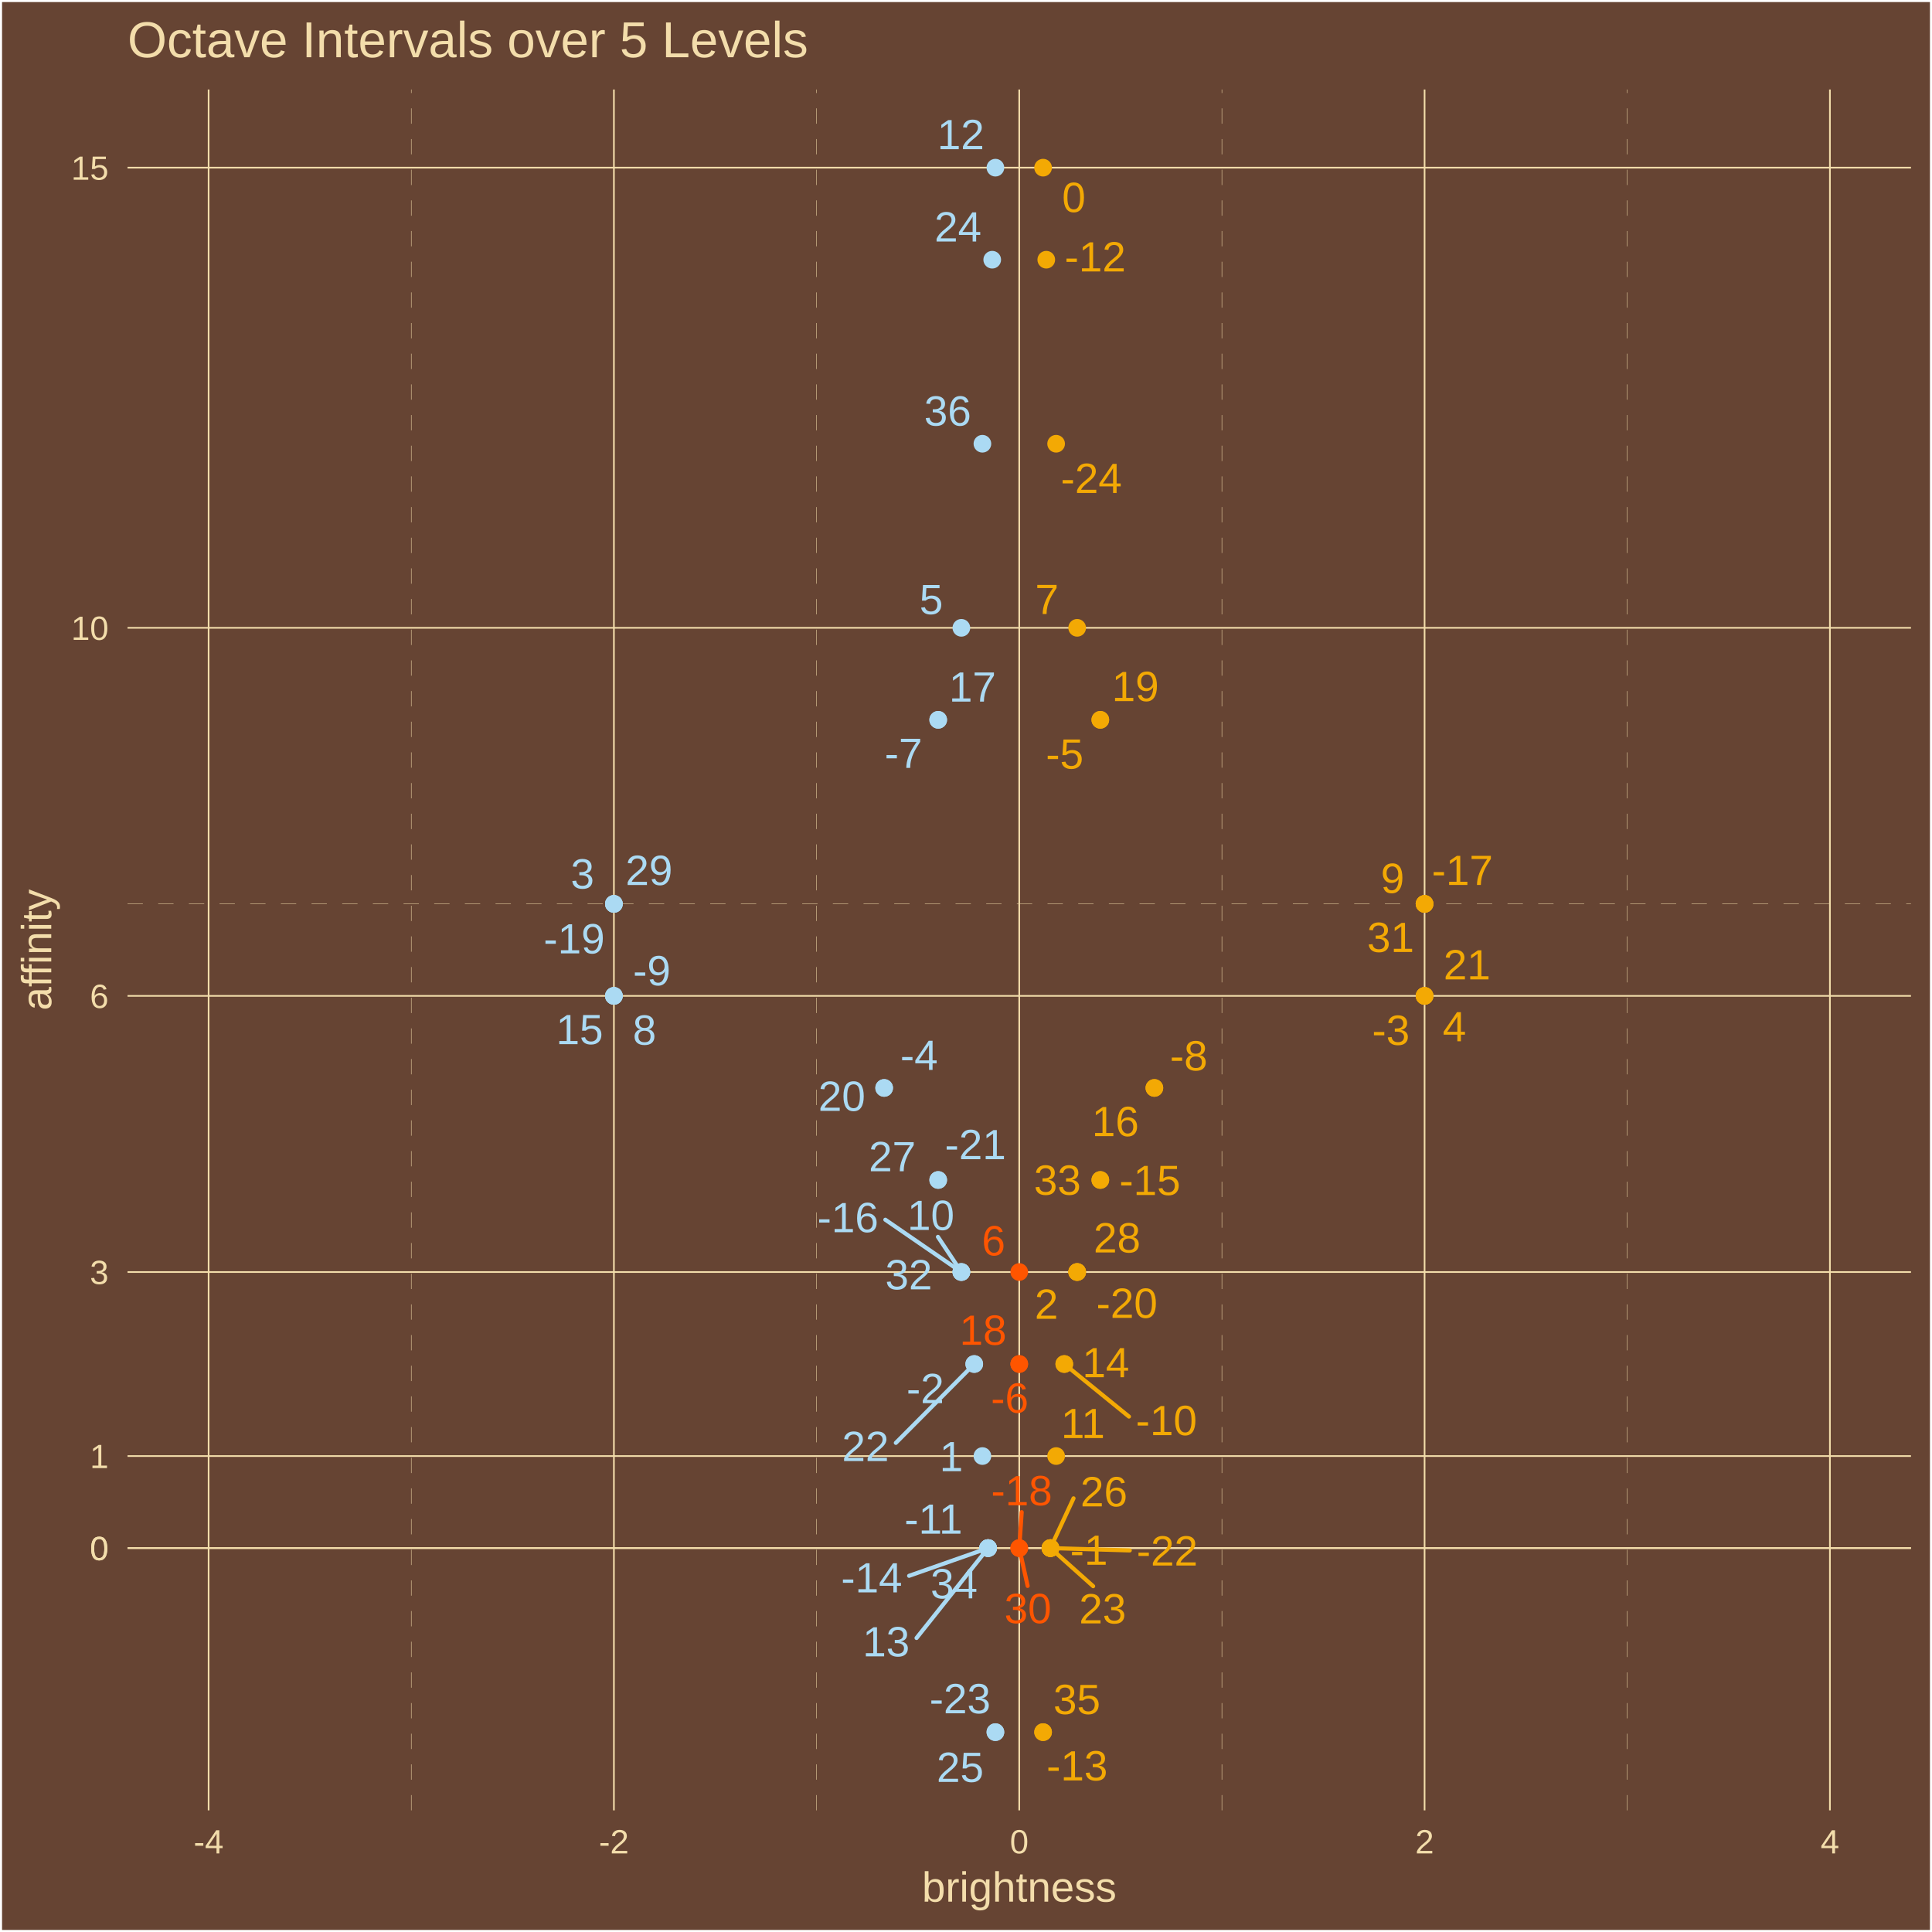
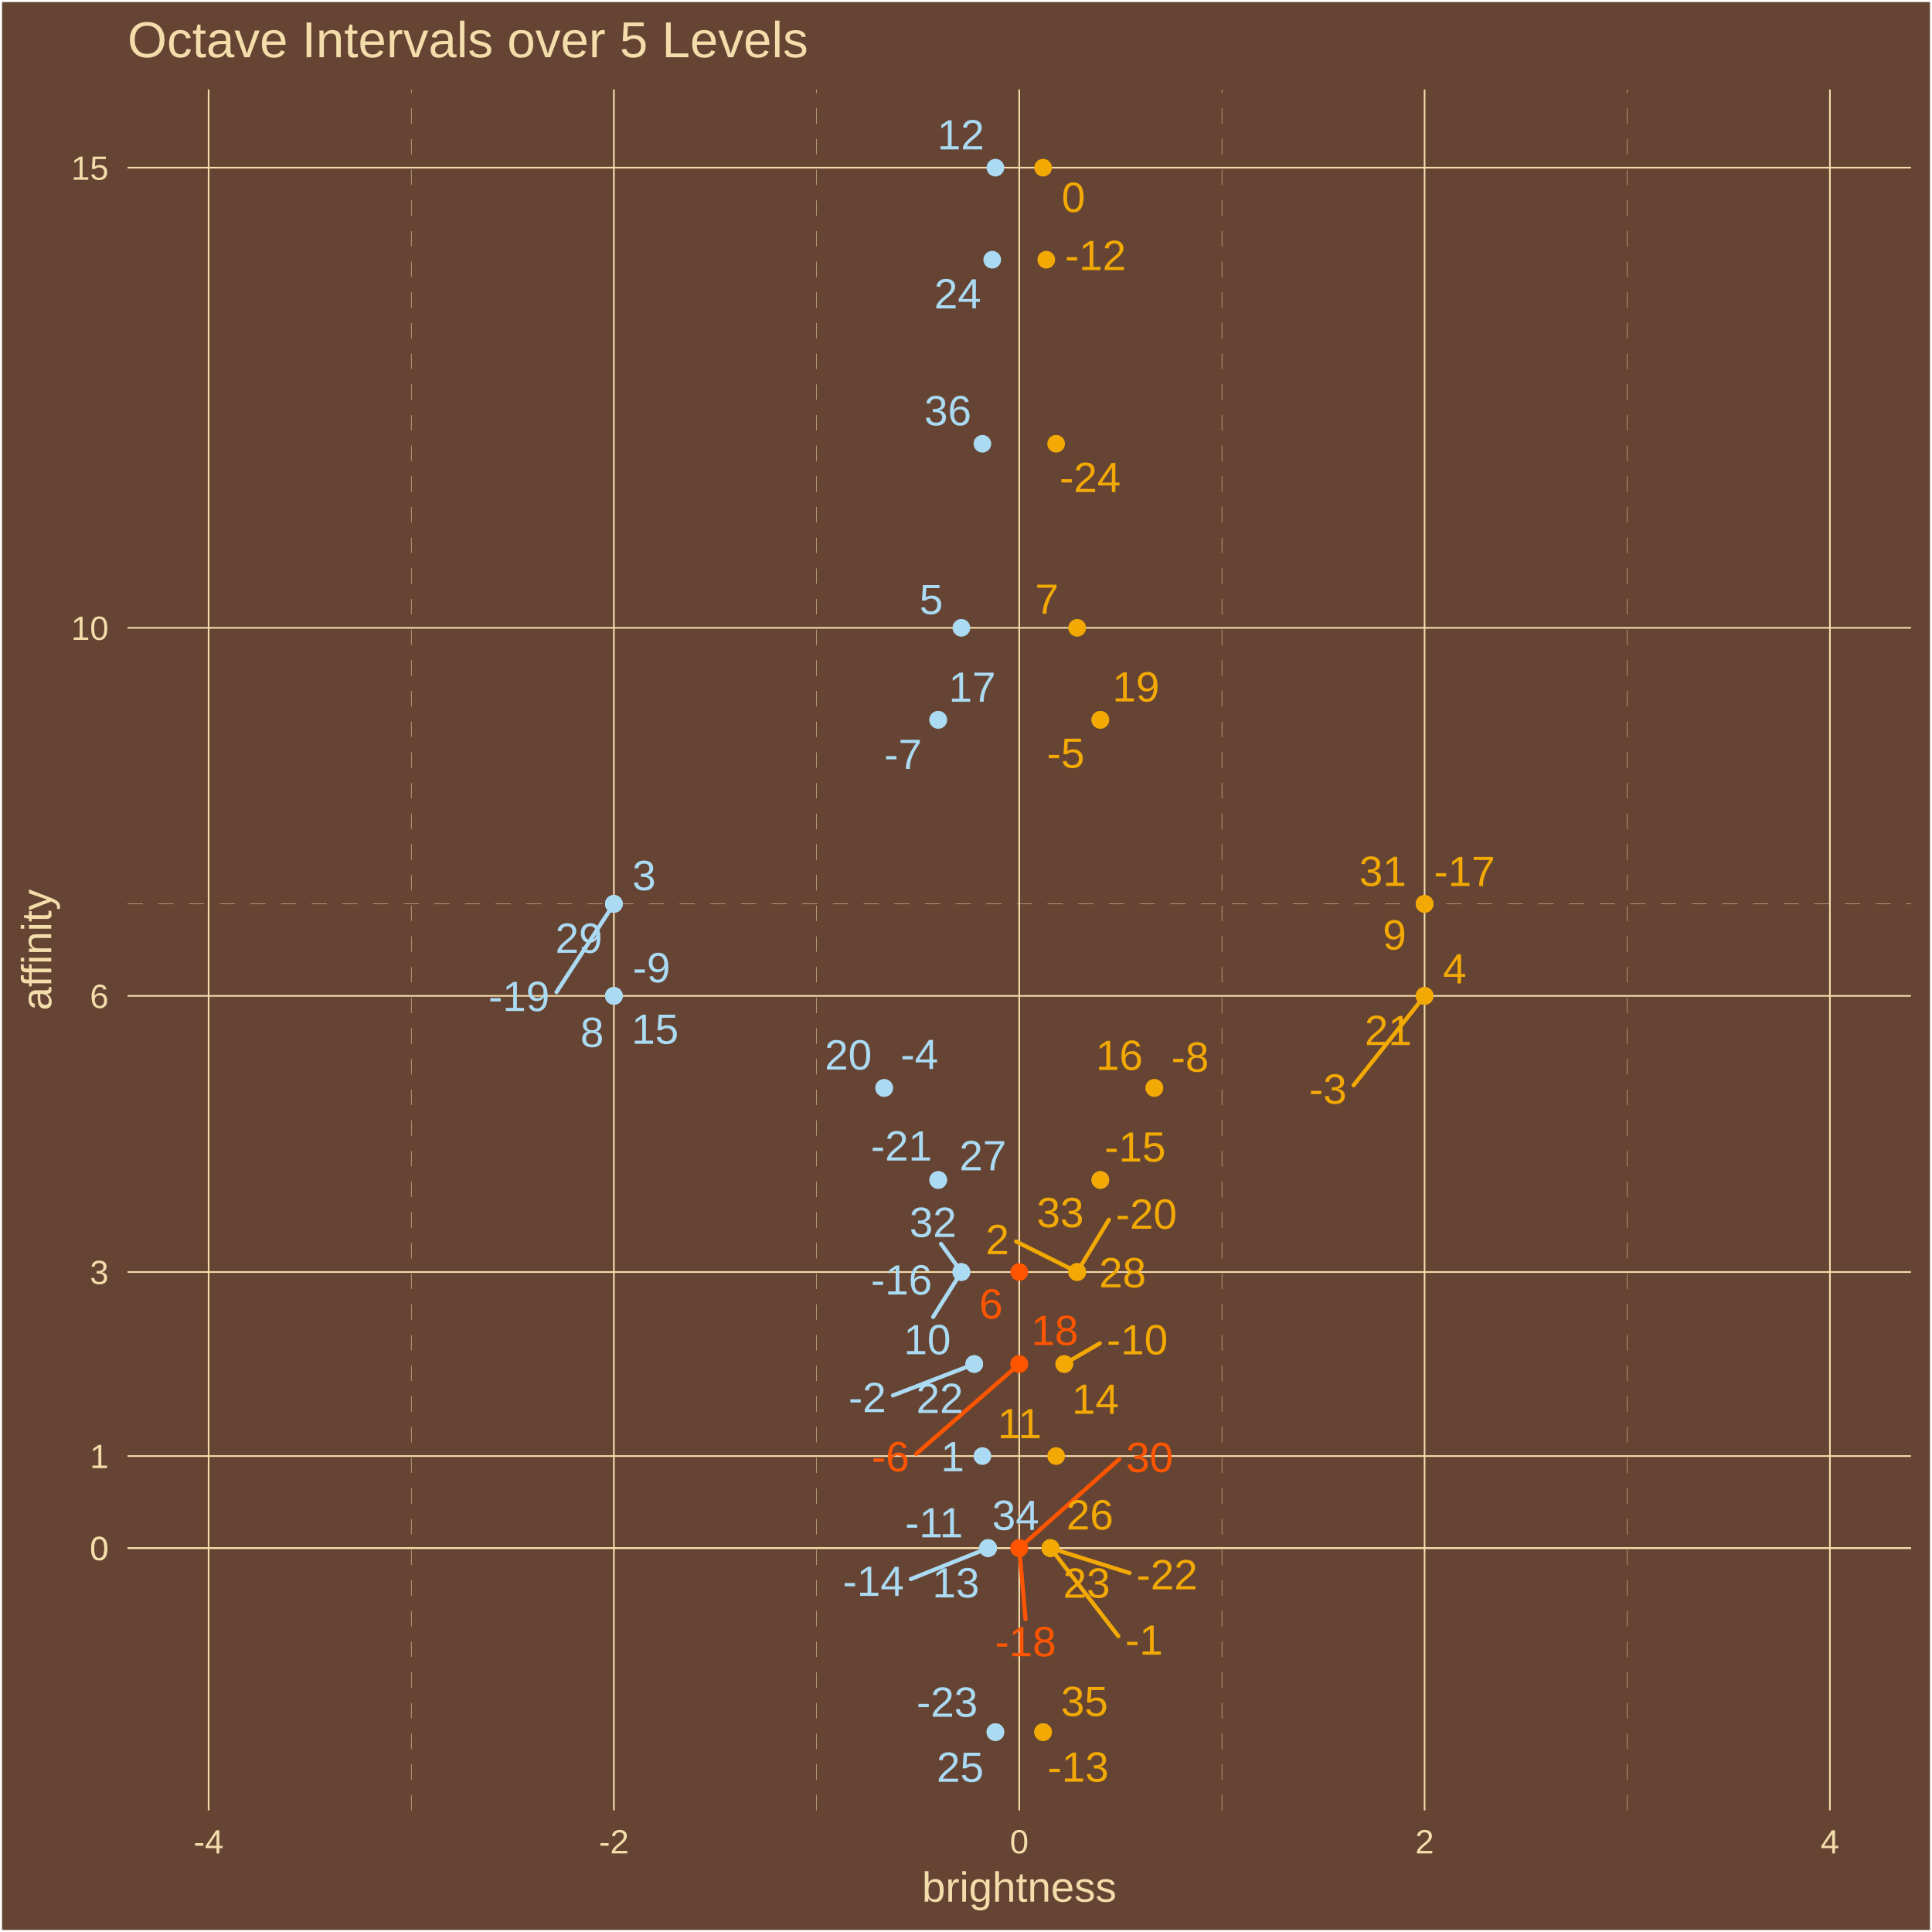
<svg xmlns="http://www.w3.org/2000/svg" class="svglite" width="504.00pt" height="504.00pt" viewBox="0 0 504.00 504.00">
  <defs>
    <style type="text/css">
    .svglite line, .svglite polyline, .svglite polygon, .svglite path, .svglite rect, .svglite circle {
      fill: none;
      stroke: #000000;
      stroke-linecap: round;
      stroke-linejoin: round;
      stroke-miterlimit: 10.00;
    }
    .svglite text {
      white-space: pre;
    }
  </style>
  </defs>
  <rect width="100%" height="100%" style="stroke: none; fill: #664433;" />
  <defs>
    <clipPath id="cpMC4wMHw1MDQuMDB8MC4wMHw1MDQuMDA=">
      <rect x="0.00" y="0.00" width="504.00" height="504.00" />
    </clipPath>
  </defs>
  <g clip-path="url(#cpMC4wMHw1MDQuMDB8MC4wMHw1MDQuMDA=)">
    <rect x="0.00" y="0" width="504.00" height="504.00" style="stroke-width: 1.07; stroke: #FFFFFF; fill: #664433;" />
  </g>
  <defs>
    <clipPath id="cpMzMuMjd8NDk4LjUyfDIzLjM0fDQ3Mi4yNw==">
      <rect x="33.27" y="23.34" width="465.25" height="448.93" />
    </clipPath>
  </defs>
  <g clip-path="url(#cpMzMuMjd8NDk4LjUyfDIzLjM0fDQ3Mi4yNw==)">
    <rect x="33.27" y="23.34" width="465.25" height="448.93" style="stroke-width: 1.07; stroke: none; fill: #664433;" />
    <polyline points="33.27,235.80 498.52,235.80 " style="stroke-width: 0.11; stroke: #F3DDAB; stroke-dasharray: 4.00,4.00; stroke-linecap: butt;" />
    <polyline points="107.29,472.27 107.29,23.34 " style="stroke-width: 0.11; stroke: #F3DDAB; stroke-dasharray: 4.00,4.00; stroke-linecap: butt;" />
    <polyline points="213.02,472.27 213.02,23.34 " style="stroke-width: 0.11; stroke: #F3DDAB; stroke-dasharray: 4.00,4.00; stroke-linecap: butt;" />
    <polyline points="318.76,472.27 318.76,23.34 " style="stroke-width: 0.11; stroke: #F3DDAB; stroke-dasharray: 4.00,4.00; stroke-linecap: butt;" />
    <polyline points="424.50,472.27 424.50,23.34 " style="stroke-width: 0.11; stroke: #F3DDAB; stroke-dasharray: 4.00,4.00; stroke-linecap: butt;" />
    <polyline points="33.27,403.85 498.52,403.85 " style="stroke-width: 0.43; stroke: #F3DDAB; stroke-linecap: butt;" />
    <polyline points="33.27,403.85 498.52,403.85 " style="stroke-width: 0.43; stroke: #F3DDAB; stroke-linecap: butt;" />
    <polyline points="33.27,379.84 498.52,379.84 " style="stroke-width: 0.43; stroke: #F3DDAB; stroke-linecap: butt;" />
    <polyline points="33.27,331.83 498.52,331.83 " style="stroke-width: 0.43; stroke: #F3DDAB; stroke-linecap: butt;" />
    <polyline points="33.27,259.80 498.52,259.80 " style="stroke-width: 0.43; stroke: #F3DDAB; stroke-linecap: butt;" />
    <polyline points="33.27,163.78 498.52,163.78 " style="stroke-width: 0.43; stroke: #F3DDAB; stroke-linecap: butt;" />
    <polyline points="33.27,43.74 498.52,43.74 " style="stroke-width: 0.43; stroke: #F3DDAB; stroke-linecap: butt;" />
    <polyline points="54.42,472.27 54.42,23.34 " style="stroke-width: 0.43; stroke: #F3DDAB; stroke-linecap: butt;" />
    <polyline points="160.15,472.27 160.15,23.34 " style="stroke-width: 0.43; stroke: #F3DDAB; stroke-linecap: butt;" />
    <polyline points="265.89,472.27 265.89,23.34 " style="stroke-width: 0.43; stroke: #F3DDAB; stroke-linecap: butt;" />
    <polyline points="371.63,472.27 371.63,23.34 " style="stroke-width: 0.43; stroke: #F3DDAB; stroke-linecap: butt;" />
    <polyline points="477.37,472.27 477.37,23.34 " style="stroke-width: 0.43; stroke: #F3DDAB; stroke-linecap: butt;" />
    <circle cx="275.51" cy="115.76" r="1.95" style="stroke-width: 0.71; stroke: #F3A904; fill: #F3A904;" />
    <circle cx="259.67" cy="451.86" r="1.95" style="stroke-width: 0.71; stroke: #ABDAF3; fill: #ABDAF3;" />
    <circle cx="274.03" cy="403.85" r="1.95" style="stroke-width: 0.71; stroke: #F3A904; fill: #F3A904;" />
    <circle cx="244.75" cy="307.82" r="1.95" style="stroke-width: 0.71; stroke: #ABDAF3; fill: #ABDAF3;" />
    <circle cx="281.00" cy="331.83" r="1.95" style="stroke-width: 0.71; stroke: #F3A904; fill: #F3A904;" />
    <circle cx="160.15" cy="235.80" r="1.95" style="stroke-width: 0.71; stroke: #ABDAF3; fill: #ABDAF3;" />
    <circle cx="265.89" cy="403.85" r="1.95" style="stroke-width: 0.71; stroke: #FF5500; fill: #FF5500;" />
    <circle cx="371.63" cy="235.80" r="1.95" style="stroke-width: 0.71; stroke: #F3A904; fill: #F3A904;" />
    <circle cx="250.79" cy="331.83" r="1.95" style="stroke-width: 0.71; stroke: #ABDAF3; fill: #ABDAF3;" />
    <circle cx="287.04" cy="307.82" r="1.95" style="stroke-width: 0.71; stroke: #F3A904; fill: #F3A904;" />
    <circle cx="257.76" cy="403.85" r="1.95" style="stroke-width: 0.71; stroke: #ABDAF3; fill: #ABDAF3;" />
    <circle cx="272.11" cy="451.86" r="1.95" style="stroke-width: 0.71; stroke: #F3A904; fill: #F3A904;" />
    <circle cx="272.94" cy="67.75" r="1.95" style="stroke-width: 0.71; stroke: #F3A904; fill: #F3A904;" />
    <circle cx="257.76" cy="403.85" r="1.95" style="stroke-width: 0.71; stroke: #ABDAF3; fill: #ABDAF3;" />
    <circle cx="277.64" cy="355.83" r="1.95" style="stroke-width: 0.71; stroke: #F3A904; fill: #F3A904;" />
    <circle cx="160.15" cy="259.80" r="1.95" style="stroke-width: 0.71; stroke: #ABDAF3; fill: #ABDAF3;" />
    <circle cx="301.14" cy="283.81" r="1.95" style="stroke-width: 0.71; stroke: #F3A904; fill: #F3A904;" />
    <circle cx="244.75" cy="187.78" r="1.95" style="stroke-width: 0.71; stroke: #ABDAF3; fill: #ABDAF3;" />
    <circle cx="265.89" cy="355.83" r="1.95" style="stroke-width: 0.71; stroke: #FF5500; fill: #FF5500;" />
    <circle cx="287.04" cy="187.78" r="1.95" style="stroke-width: 0.71; stroke: #F3A904; fill: #F3A904;" />
    <circle cx="230.65" cy="283.81" r="1.95" style="stroke-width: 0.71; stroke: #ABDAF3; fill: #ABDAF3;" />
    <circle cx="371.63" cy="259.80" r="1.95" style="stroke-width: 0.71; stroke: #F3A904; fill: #F3A904;" />
    <circle cx="254.15" cy="355.83" r="1.95" style="stroke-width: 0.71; stroke: #ABDAF3; fill: #ABDAF3;" />
    <circle cx="274.03" cy="403.85" r="1.95" style="stroke-width: 0.71; stroke: #F3A904; fill: #F3A904;" />
    <circle cx="272.11" cy="43.74" r="1.95" style="stroke-width: 0.71; stroke: #F3A904; fill: #F3A904;" />
    <circle cx="256.28" cy="379.84" r="1.95" style="stroke-width: 0.71; stroke: #ABDAF3; fill: #ABDAF3;" />
    <circle cx="281.00" cy="331.83" r="1.95" style="stroke-width: 0.71; stroke: #F3A904; fill: #F3A904;" />
    <circle cx="160.15" cy="235.80" r="1.95" style="stroke-width: 0.71; stroke: #ABDAF3; fill: #ABDAF3;" />
    <circle cx="371.63" cy="259.80" r="1.95" style="stroke-width: 0.71; stroke: #F3A904; fill: #F3A904;" />
    <circle cx="250.79" cy="163.78" r="1.95" style="stroke-width: 0.71; stroke: #ABDAF3; fill: #ABDAF3;" />
    <circle cx="265.89" cy="331.83" r="1.95" style="stroke-width: 0.71; stroke: #FF5500; fill: #FF5500;" />
    <circle cx="281.00" cy="163.78" r="1.95" style="stroke-width: 0.71; stroke: #F3A904; fill: #F3A904;" />
    <circle cx="160.15" cy="259.80" r="1.95" style="stroke-width: 0.71; stroke: #ABDAF3; fill: #ABDAF3;" />
    <circle cx="371.63" cy="235.80" r="1.95" style="stroke-width: 0.71; stroke: #F3A904; fill: #F3A904;" />
    <circle cx="250.79" cy="331.83" r="1.95" style="stroke-width: 0.71; stroke: #ABDAF3; fill: #ABDAF3;" />
    <circle cx="275.51" cy="379.84" r="1.95" style="stroke-width: 0.71; stroke: #F3A904; fill: #F3A904;" />
    <circle cx="259.67" cy="43.74" r="1.95" style="stroke-width: 0.71; stroke: #ABDAF3; fill: #ABDAF3;" />
    <circle cx="257.76" cy="403.85" r="1.95" style="stroke-width: 0.71; stroke: #ABDAF3; fill: #ABDAF3;" />
    <circle cx="277.64" cy="355.83" r="1.95" style="stroke-width: 0.71; stroke: #F3A904; fill: #F3A904;" />
    <circle cx="160.15" cy="259.80" r="1.95" style="stroke-width: 0.71; stroke: #ABDAF3; fill: #ABDAF3;" />
    <circle cx="301.14" cy="283.81" r="1.95" style="stroke-width: 0.71; stroke: #F3A904; fill: #F3A904;" />
    <circle cx="244.75" cy="187.78" r="1.95" style="stroke-width: 0.71; stroke: #ABDAF3; fill: #ABDAF3;" />
    <circle cx="265.89" cy="355.83" r="1.95" style="stroke-width: 0.71; stroke: #FF5500; fill: #FF5500;" />
    <circle cx="287.04" cy="187.78" r="1.95" style="stroke-width: 0.71; stroke: #F3A904; fill: #F3A904;" />
    <circle cx="230.65" cy="283.81" r="1.95" style="stroke-width: 0.71; stroke: #ABDAF3; fill: #ABDAF3;" />
    <circle cx="371.63" cy="259.80" r="1.95" style="stroke-width: 0.71; stroke: #F3A904; fill: #F3A904;" />
    <circle cx="254.15" cy="355.83" r="1.95" style="stroke-width: 0.71; stroke: #ABDAF3; fill: #ABDAF3;" />
    <circle cx="274.03" cy="403.85" r="1.95" style="stroke-width: 0.71; stroke: #F3A904; fill: #F3A904;" />
    <circle cx="258.84" cy="67.75" r="1.95" style="stroke-width: 0.71; stroke: #ABDAF3; fill: #ABDAF3;" />
    <circle cx="259.67" cy="451.86" r="1.95" style="stroke-width: 0.71; stroke: #ABDAF3; fill: #ABDAF3;" />
    <circle cx="274.03" cy="403.85" r="1.95" style="stroke-width: 0.71; stroke: #F3A904; fill: #F3A904;" />
    <circle cx="244.75" cy="307.82" r="1.95" style="stroke-width: 0.71; stroke: #ABDAF3; fill: #ABDAF3;" />
    <circle cx="281.00" cy="331.83" r="1.95" style="stroke-width: 0.71; stroke: #F3A904; fill: #F3A904;" />
    <circle cx="160.15" cy="235.80" r="1.95" style="stroke-width: 0.71; stroke: #ABDAF3; fill: #ABDAF3;" />
    <circle cx="265.89" cy="403.85" r="1.95" style="stroke-width: 0.71; stroke: #FF5500; fill: #FF5500;" />
    <circle cx="371.63" cy="235.80" r="1.95" style="stroke-width: 0.71; stroke: #F3A904; fill: #F3A904;" />
    <circle cx="250.79" cy="331.83" r="1.95" style="stroke-width: 0.71; stroke: #ABDAF3; fill: #ABDAF3;" />
    <circle cx="287.04" cy="307.82" r="1.95" style="stroke-width: 0.71; stroke: #F3A904; fill: #F3A904;" />
    <circle cx="257.76" cy="403.85" r="1.95" style="stroke-width: 0.71; stroke: #ABDAF3; fill: #ABDAF3;" />
    <circle cx="272.11" cy="451.86" r="1.95" style="stroke-width: 0.71; stroke: #F3A904; fill: #F3A904;" />
    <circle cx="256.28" cy="115.76" r="1.95" style="stroke-width: 0.71; stroke: #ABDAF3; fill: #ABDAF3;" />
-     <line x1="294.72" y1="404.46" x2="275.17" y2="403.88" style="stroke-width: 1.07; stroke: #F3A904;" />
-     <line x1="266.53" y1="394.48" x2="265.97" y2="402.75" style="stroke-width: 1.07; stroke: #FF5500;" />
-     <line x1="230.96" y1="318.19" x2="249.86" y2="331.19" style="stroke-width: 1.07; stroke: #ABDAF3;" />
-     <line x1="237.16" y1="411.08" x2="256.69" y2="404.22" style="stroke-width: 1.07; stroke: #ABDAF3;" />
-     <line x1="294.51" y1="369.54" x2="278.52" y2="356.54" style="stroke-width: 1.07; stroke: #F3A904;" />
-     <line x1="244.68" y1="322.66" x2="250.17" y2="330.90" style="stroke-width: 1.07; stroke: #ABDAF3;" />
-     <line x1="239.10" y1="427.30" x2="257.07" y2="404.72" style="stroke-width: 1.07; stroke: #ABDAF3;" />
-     <line x1="233.70" y1="376.40" x2="253.36" y2="356.63" style="stroke-width: 1.07; stroke: #ABDAF3;" />
-     <line x1="285.17" y1="413.79" x2="274.87" y2="404.59" style="stroke-width: 1.07; stroke: #F3A904;" />
-     <line x1="280.05" y1="390.87" x2="274.49" y2="402.84" style="stroke-width: 1.07; stroke: #F3A904;" />
-     <line x1="268.08" y1="413.72" x2="266.13" y2="404.92" style="stroke-width: 1.07; stroke: #FF5500;" />
-     <text x="284.70" y="128.60" text-anchor="middle" style="font-size: 11.04px;fill: #F3A904; font-family: &quot;Arial&quot;;" textLength="15.94px" lengthAdjust="spacingAndGlyphs">-24</text>
-     <text x="250.45" y="446.95" text-anchor="middle" style="font-size: 11.04px;fill: #ABDAF3; font-family: &quot;Arial&quot;;" textLength="15.94px" lengthAdjust="spacingAndGlyphs">-23</text>
-     <text x="304.49" y="408.41" text-anchor="middle" style="font-size: 11.04px;fill: #F3A904; font-family: &quot;Arial&quot;;" textLength="15.94px" lengthAdjust="spacingAndGlyphs">-22</text>
-     <text x="254.45" y="302.40" text-anchor="middle" style="font-size: 11.04px;fill: #ABDAF3; font-family: &quot;Arial&quot;;" textLength="15.94px" lengthAdjust="spacingAndGlyphs">-21</text>
-     <text x="293.97" y="343.79" text-anchor="middle" style="font-size: 11.04px;fill: #F3A904; font-family: &quot;Arial&quot;;" textLength="15.94px" lengthAdjust="spacingAndGlyphs">-20</text>
-     <text x="149.79" y="248.71" text-anchor="middle" style="font-size: 11.04px;fill: #ABDAF3; font-family: &quot;Arial&quot;;" textLength="15.94px" lengthAdjust="spacingAndGlyphs">-19</text>
-     <text x="266.53" y="392.68" text-anchor="middle" style="font-size: 11.04px;fill: #FF5500; font-family: &quot;Arial&quot;;" textLength="15.94px" lengthAdjust="spacingAndGlyphs">-18</text>
-     <text x="381.49" y="230.86" text-anchor="middle" style="font-size: 11.04px;fill: #F3A904; font-family: &quot;Arial&quot;;" textLength="15.94px" lengthAdjust="spacingAndGlyphs">-17</text>
-     <text x="221.19" y="321.44" text-anchor="middle" style="font-size: 11.04px;fill: #ABDAF3; font-family: &quot;Arial&quot;;" textLength="15.94px" lengthAdjust="spacingAndGlyphs">-16</text>
-     <text x="299.97" y="311.74" text-anchor="middle" style="font-size: 11.04px;fill: #F3A904; font-family: &quot;Arial&quot;;" textLength="15.94px" lengthAdjust="spacingAndGlyphs">-15</text>
-     <text x="227.39" y="415.40" text-anchor="middle" style="font-size: 11.04px;fill: #ABDAF3; font-family: &quot;Arial&quot;;" textLength="15.94px" lengthAdjust="spacingAndGlyphs">-14</text>
-     <text x="280.98" y="464.45" text-anchor="middle" style="font-size: 11.04px;fill: #F3A904; font-family: &quot;Arial&quot;;" textLength="15.94px" lengthAdjust="spacingAndGlyphs">-13</text>
-     <text x="285.71" y="70.82" text-anchor="middle" style="font-size: 11.04px;fill: #F3A904; font-family: &quot;Arial&quot;;" textLength="15.94px" lengthAdjust="spacingAndGlyphs">-12</text>
-     <text x="243.51" y="400.09" text-anchor="middle" style="font-size: 11.04px;fill: #ABDAF3; font-family: &quot;Arial&quot;;" textLength="15.94px" lengthAdjust="spacingAndGlyphs">-11</text>
-     <text x="304.28" y="374.38" text-anchor="middle" style="font-size: 11.04px;fill: #F3A904; font-family: &quot;Arial&quot;;" textLength="15.94px" lengthAdjust="spacingAndGlyphs">-10</text>
-     <text x="170.04" y="257.04" text-anchor="middle" style="font-size: 11.04px;fill: #ABDAF3; font-family: &quot;Arial&quot;;" textLength="9.81px" lengthAdjust="spacingAndGlyphs">-9</text>
-     <text x="310.11" y="279.24" text-anchor="middle" style="font-size: 11.04px;fill: #F3A904; font-family: &quot;Arial&quot;;" textLength="9.81px" lengthAdjust="spacingAndGlyphs">-8</text>
-     <text x="235.69" y="200.33" text-anchor="middle" style="font-size: 11.04px;fill: #ABDAF3; font-family: &quot;Arial&quot;;" textLength="9.81px" lengthAdjust="spacingAndGlyphs">-7</text>
-     <text x="263.41" y="368.53" text-anchor="middle" style="font-size: 11.04px;fill: #FF5500; font-family: &quot;Arial&quot;;" textLength="9.81px" lengthAdjust="spacingAndGlyphs">-6</text>
-     <text x="277.74" y="200.51" text-anchor="middle" style="font-size: 11.04px;fill: #F3A904; font-family: &quot;Arial&quot;;" textLength="9.81px" lengthAdjust="spacingAndGlyphs">-5</text>
-     <text x="239.76" y="279.10" text-anchor="middle" style="font-size: 11.04px;fill: #ABDAF3; font-family: &quot;Arial&quot;;" textLength="9.81px" lengthAdjust="spacingAndGlyphs">-4</text>
-     <text x="362.84" y="272.58" text-anchor="middle" style="font-size: 11.04px;fill: #F3A904; font-family: &quot;Arial&quot;;" textLength="9.81px" lengthAdjust="spacingAndGlyphs">-3</text>
-     <text x="241.39" y="366.04" text-anchor="middle" style="font-size: 11.04px;fill: #ABDAF3; font-family: &quot;Arial&quot;;" textLength="9.81px" lengthAdjust="spacingAndGlyphs">-2</text>
-     <text x="284.07" y="408.20" text-anchor="middle" style="font-size: 11.04px;fill: #F3A904; font-family: &quot;Arial&quot;;" textLength="9.81px" lengthAdjust="spacingAndGlyphs">-1</text>
-     <text x="280.12" y="55.31" text-anchor="middle" style="font-size: 11.04px;fill: #F3A904; font-family: &quot;Arial&quot;;" textLength="6.13px" lengthAdjust="spacingAndGlyphs">0</text>
-     <text x="248.16" y="383.79" text-anchor="middle" style="font-size: 11.04px;fill: #ABDAF3; font-family: &quot;Arial&quot;;" textLength="6.13px" lengthAdjust="spacingAndGlyphs">1</text>
-     <text x="272.98" y="344.04" text-anchor="middle" style="font-size: 11.04px;fill: #F3A904; font-family: &quot;Arial&quot;;" textLength="6.13px" lengthAdjust="spacingAndGlyphs">2</text>
-     <text x="151.95" y="231.79" text-anchor="middle" style="font-size: 11.04px;fill: #ABDAF3; font-family: &quot;Arial&quot;;" textLength="6.13px" lengthAdjust="spacingAndGlyphs">3</text>
-     <text x="379.42" y="271.64" text-anchor="middle" style="font-size: 11.04px;fill: #F3A904; font-family: &quot;Arial&quot;;" textLength="6.13px" lengthAdjust="spacingAndGlyphs">4</text>
-     <text x="242.93" y="160.21" text-anchor="middle" style="font-size: 11.04px;fill: #ABDAF3; font-family: &quot;Arial&quot;;" textLength="6.13px" lengthAdjust="spacingAndGlyphs">5</text>
-     <text x="259.19" y="327.49" text-anchor="middle" style="font-size: 11.04px;fill: #FF5500; font-family: &quot;Arial&quot;;" textLength="6.13px" lengthAdjust="spacingAndGlyphs">6</text>
-     <text x="273.10" y="160.18" text-anchor="middle" style="font-size: 11.04px;fill: #F3A904; font-family: &quot;Arial&quot;;" textLength="6.13px" lengthAdjust="spacingAndGlyphs">7</text>
-     <text x="168.13" y="272.52" text-anchor="middle" style="font-size: 11.04px;fill: #ABDAF3; font-family: &quot;Arial&quot;;" textLength="6.13px" lengthAdjust="spacingAndGlyphs">8</text>
-     <text x="363.28" y="232.94" text-anchor="middle" style="font-size: 11.04px;fill: #F3A904; font-family: &quot;Arial&quot;;" textLength="6.13px" lengthAdjust="spacingAndGlyphs">9</text>
-     <text x="242.82" y="320.86" text-anchor="middle" style="font-size: 11.04px;fill: #ABDAF3; font-family: &quot;Arial&quot;;" textLength="12.27px" lengthAdjust="spacingAndGlyphs">10</text>
-     <text x="282.51" y="375.16" text-anchor="middle" style="font-size: 11.04px;fill: #F3A904; font-family: &quot;Arial&quot;;" textLength="12.27px" lengthAdjust="spacingAndGlyphs">11</text>
-     <text x="250.64" y="38.92" text-anchor="middle" style="font-size: 11.04px;fill: #ABDAF3; font-family: &quot;Arial&quot;;" textLength="12.27px" lengthAdjust="spacingAndGlyphs">12</text>
-     <text x="231.17" y="432.09" text-anchor="middle" style="font-size: 11.04px;fill: #ABDAF3; font-family: &quot;Arial&quot;;" textLength="12.27px" lengthAdjust="spacingAndGlyphs">13</text>
-     <text x="288.47" y="359.27" text-anchor="middle" style="font-size: 11.04px;fill: #F3A904; font-family: &quot;Arial&quot;;" textLength="12.27px" lengthAdjust="spacingAndGlyphs">14</text>
-     <text x="151.20" y="272.39" text-anchor="middle" style="font-size: 11.04px;fill: #ABDAF3; font-family: &quot;Arial&quot;;" textLength="12.27px" lengthAdjust="spacingAndGlyphs">15</text>
-     <text x="290.97" y="296.38" text-anchor="middle" style="font-size: 11.04px;fill: #F3A904; font-family: &quot;Arial&quot;;" textLength="12.27px" lengthAdjust="spacingAndGlyphs">16</text>
-     <text x="253.69" y="183.02" text-anchor="middle" style="font-size: 11.04px;fill: #ABDAF3; font-family: &quot;Arial&quot;;" textLength="12.27px" lengthAdjust="spacingAndGlyphs">17</text>
-     <text x="256.45" y="350.81" text-anchor="middle" style="font-size: 11.04px;fill: #FF5500; font-family: &quot;Arial&quot;;" textLength="12.27px" lengthAdjust="spacingAndGlyphs">18</text>
-     <text x="296.18" y="182.89" text-anchor="middle" style="font-size: 11.04px;fill: #F3A904; font-family: &quot;Arial&quot;;" textLength="12.27px" lengthAdjust="spacingAndGlyphs">19</text>
-     <text x="219.60" y="289.79" text-anchor="middle" style="font-size: 11.04px;fill: #ABDAF3; font-family: &quot;Arial&quot;;" textLength="12.27px" lengthAdjust="spacingAndGlyphs">20</text>
-     <text x="382.70" y="255.50" text-anchor="middle" style="font-size: 11.04px;fill: #F3A904; font-family: &quot;Arial&quot;;" textLength="12.27px" lengthAdjust="spacingAndGlyphs">21</text>
-     <text x="225.77" y="381.14" text-anchor="middle" style="font-size: 11.04px;fill: #ABDAF3; font-family: &quot;Arial&quot;;" textLength="12.27px" lengthAdjust="spacingAndGlyphs">22</text>
-     <text x="287.63" y="423.50" text-anchor="middle" style="font-size: 11.04px;fill: #F3A904; font-family: &quot;Arial&quot;;" textLength="12.27px" lengthAdjust="spacingAndGlyphs">23</text>
-     <text x="249.90" y="63.00" text-anchor="middle" style="font-size: 11.04px;fill: #ABDAF3; font-family: &quot;Arial&quot;;" textLength="12.27px" lengthAdjust="spacingAndGlyphs">24</text>
-     <text x="250.47" y="464.85" text-anchor="middle" style="font-size: 11.04px;fill: #ABDAF3; font-family: &quot;Arial&quot;;" textLength="12.27px" lengthAdjust="spacingAndGlyphs">25</text>
-     <text x="287.98" y="392.97" text-anchor="middle" style="font-size: 11.04px;fill: #F3A904; font-family: &quot;Arial&quot;;" textLength="12.27px" lengthAdjust="spacingAndGlyphs">26</text>
-     <text x="232.76" y="305.54" text-anchor="middle" style="font-size: 11.04px;fill: #ABDAF3; font-family: &quot;Arial&quot;;" textLength="12.27px" lengthAdjust="spacingAndGlyphs">27</text>
-     <text x="291.41" y="326.73" text-anchor="middle" style="font-size: 11.04px;fill: #F3A904; font-family: &quot;Arial&quot;;" textLength="12.27px" lengthAdjust="spacingAndGlyphs">28</text>
-     <text x="169.31" y="230.87" text-anchor="middle" style="font-size: 11.04px;fill: #ABDAF3; font-family: &quot;Arial&quot;;" textLength="12.27px" lengthAdjust="spacingAndGlyphs">29</text>
-     <text x="268.14" y="423.43" text-anchor="middle" style="font-size: 11.04px;fill: #FF5500; font-family: &quot;Arial&quot;;" textLength="12.27px" lengthAdjust="spacingAndGlyphs">30</text>
-     <text x="362.77" y="248.34" text-anchor="middle" style="font-size: 11.04px;fill: #F3A904; font-family: &quot;Arial&quot;;" textLength="12.27px" lengthAdjust="spacingAndGlyphs">31</text>
-     <text x="237.06" y="336.35" text-anchor="middle" style="font-size: 11.04px;fill: #ABDAF3; font-family: &quot;Arial&quot;;" textLength="12.27px" lengthAdjust="spacingAndGlyphs">32</text>
-     <text x="275.85" y="311.67" text-anchor="middle" style="font-size: 11.04px;fill: #F3A904; font-family: &quot;Arial&quot;;" textLength="12.27px" lengthAdjust="spacingAndGlyphs">33</text>
-     <text x="248.88" y="416.97" text-anchor="middle" style="font-size: 11.04px;fill: #ABDAF3; font-family: &quot;Arial&quot;;" textLength="12.27px" lengthAdjust="spacingAndGlyphs">34</text>
-     <text x="280.92" y="447.15" text-anchor="middle" style="font-size: 11.04px;fill: #F3A904; font-family: &quot;Arial&quot;;" textLength="12.27px" lengthAdjust="spacingAndGlyphs">35</text>
-     <text x="247.22" y="111.03" text-anchor="middle" style="font-size: 11.04px;fill: #ABDAF3; font-family: &quot;Arial&quot;;" textLength="12.27px" lengthAdjust="spacingAndGlyphs">36</text>
+     <line x1="294.67" y1="410.35" x2="275.11" y2="404.19" style="stroke-width: 1.07; stroke: #F3A904;" />
+     <line x1="289.27" y1="318.20" x2="281.58" y2="330.87" style="stroke-width: 1.07; stroke: #F3A904;" />
+     <line x1="145.17" y1="258.82" x2="159.55" y2="236.73" style="stroke-width: 1.07; stroke: #ABDAF3;" />
+     <line x1="267.52" y1="422.36" x2="265.99" y2="404.94" style="stroke-width: 1.07; stroke: #FF5500;" />
+     <line x1="237.61" y1="411.93" x2="256.71" y2="404.27" style="stroke-width: 1.07; stroke: #ABDAF3;" />
+     <line x1="286.89" y1="350.44" x2="278.62" y2="355.26" style="stroke-width: 1.07; stroke: #F3A904;" />
+     <line x1="239.00" y1="379.28" x2="265.05" y2="356.57" style="stroke-width: 1.07; stroke: #FF5500;" />
+     <line x1="353.11" y1="283.12" x2="370.94" y2="260.68" style="stroke-width: 1.07; stroke: #F3A904;" />
+     <line x1="232.95" y1="364.02" x2="253.09" y2="356.24" style="stroke-width: 1.07; stroke: #ABDAF3;" />
+     <line x1="291.74" y1="426.82" x2="274.71" y2="404.73" style="stroke-width: 1.07; stroke: #F3A904;" />
+     <line x1="265.07" y1="323.87" x2="279.99" y2="331.32" style="stroke-width: 1.07; stroke: #F3A904;" />
+     <line x1="243.41" y1="343.57" x2="250.20" y2="332.77" style="stroke-width: 1.07; stroke: #ABDAF3;" />
+     <line x1="291.96" y1="380.67" x2="266.73" y2="403.10" style="stroke-width: 1.07; stroke: #FF5500;" />
+     <line x1="245.48" y1="324.48" x2="250.14" y2="330.92" style="stroke-width: 1.07; stroke: #ABDAF3;" />
+     <text x="284.39" y="128.37" text-anchor="middle" style="font-size: 11.04px;fill: #F3A904; font-family: &quot;Arial&quot;;" textLength="15.94px" lengthAdjust="spacingAndGlyphs">-24</text>
+     <text x="247.08" y="447.85" text-anchor="middle" style="font-size: 11.04px;fill: #ABDAF3; font-family: &quot;Arial&quot;;" textLength="15.94px" lengthAdjust="spacingAndGlyphs">-23</text>
+     <text x="304.44" y="414.61" text-anchor="middle" style="font-size: 11.04px;fill: #F3A904; font-family: &quot;Arial&quot;;" textLength="15.94px" lengthAdjust="spacingAndGlyphs">-22</text>
+     <text x="235.15" y="302.75" text-anchor="middle" style="font-size: 11.04px;fill: #ABDAF3; font-family: &quot;Arial&quot;;" textLength="15.94px" lengthAdjust="spacingAndGlyphs">-21</text>
+     <text x="299.04" y="320.55" text-anchor="middle" style="font-size: 11.04px;fill: #F3A904; font-family: &quot;Arial&quot;;" textLength="15.94px" lengthAdjust="spacingAndGlyphs">-20</text>
+     <text x="135.40" y="263.75" text-anchor="middle" style="font-size: 11.04px;fill: #ABDAF3; font-family: &quot;Arial&quot;;" textLength="15.94px" lengthAdjust="spacingAndGlyphs">-19</text>
+     <text x="267.53" y="432.07" text-anchor="middle" style="font-size: 11.04px;fill: #FF5500; font-family: &quot;Arial&quot;;" textLength="15.94px" lengthAdjust="spacingAndGlyphs">-18</text>
+     <text x="382.04" y="231.14" text-anchor="middle" style="font-size: 11.04px;fill: #F3A904; font-family: &quot;Arial&quot;;" textLength="15.94px" lengthAdjust="spacingAndGlyphs">-17</text>
+     <text x="235.17" y="337.71" text-anchor="middle" style="font-size: 11.04px;fill: #ABDAF3; font-family: &quot;Arial&quot;;" textLength="15.94px" lengthAdjust="spacingAndGlyphs">-16</text>
+     <text x="296.12" y="303.02" text-anchor="middle" style="font-size: 11.04px;fill: #F3A904; font-family: &quot;Arial&quot;;" textLength="15.94px" lengthAdjust="spacingAndGlyphs">-15</text>
+     <text x="227.84" y="416.31" text-anchor="middle" style="font-size: 11.04px;fill: #ABDAF3; font-family: &quot;Arial&quot;;" textLength="15.94px" lengthAdjust="spacingAndGlyphs">-14</text>
+     <text x="281.25" y="464.79" text-anchor="middle" style="font-size: 11.04px;fill: #F3A904; font-family: &quot;Arial&quot;;" textLength="15.94px" lengthAdjust="spacingAndGlyphs">-13</text>
+     <text x="285.77" y="70.45" text-anchor="middle" style="font-size: 11.04px;fill: #F3A904; font-family: &quot;Arial&quot;;" textLength="15.94px" lengthAdjust="spacingAndGlyphs">-12</text>
+     <text x="243.66" y="401.05" text-anchor="middle" style="font-size: 11.04px;fill: #ABDAF3; font-family: &quot;Arial&quot;;" textLength="15.94px" lengthAdjust="spacingAndGlyphs">-11</text>
+     <text x="296.66" y="353.31" text-anchor="middle" style="font-size: 11.04px;fill: #F3A904; font-family: &quot;Arial&quot;;" textLength="15.94px" lengthAdjust="spacingAndGlyphs">-10</text>
+     <text x="169.96" y="256.25" text-anchor="middle" style="font-size: 11.04px;fill: #ABDAF3; font-family: &quot;Arial&quot;;" textLength="9.81px" lengthAdjust="spacingAndGlyphs">-9</text>
+     <text x="310.46" y="279.57" text-anchor="middle" style="font-size: 11.04px;fill: #F3A904; font-family: &quot;Arial&quot;;" textLength="9.81px" lengthAdjust="spacingAndGlyphs">-8</text>
+     <text x="235.58" y="200.59" text-anchor="middle" style="font-size: 11.04px;fill: #ABDAF3; font-family: &quot;Arial&quot;;" textLength="9.81px" lengthAdjust="spacingAndGlyphs">-7</text>
+     <text x="232.29" y="383.83" text-anchor="middle" style="font-size: 11.04px;fill: #FF5500; font-family: &quot;Arial&quot;;" textLength="9.81px" lengthAdjust="spacingAndGlyphs">-6</text>
+     <text x="278.01" y="200.30" text-anchor="middle" style="font-size: 11.04px;fill: #F3A904; font-family: &quot;Arial&quot;;" textLength="9.81px" lengthAdjust="spacingAndGlyphs">-5</text>
+     <text x="239.86" y="278.87" text-anchor="middle" style="font-size: 11.04px;fill: #ABDAF3; font-family: &quot;Arial&quot;;" textLength="9.81px" lengthAdjust="spacingAndGlyphs">-4</text>
+     <text x="346.41" y="287.92" text-anchor="middle" style="font-size: 11.04px;fill: #F3A904; font-family: &quot;Arial&quot;;" textLength="9.81px" lengthAdjust="spacingAndGlyphs">-3</text>
+     <text x="226.25" y="368.38" text-anchor="middle" style="font-size: 11.04px;fill: #ABDAF3; font-family: &quot;Arial&quot;;" textLength="9.81px" lengthAdjust="spacingAndGlyphs">-2</text>
+     <text x="298.45" y="431.65" text-anchor="middle" style="font-size: 11.04px;fill: #F3A904; font-family: &quot;Arial&quot;;" textLength="9.81px" lengthAdjust="spacingAndGlyphs">-1</text>
+     <text x="280.02" y="55.29" text-anchor="middle" style="font-size: 11.04px;fill: #F3A904; font-family: &quot;Arial&quot;;" textLength="6.13px" lengthAdjust="spacingAndGlyphs">0</text>
+     <text x="248.50" y="383.81" text-anchor="middle" style="font-size: 11.04px;fill: #ABDAF3; font-family: &quot;Arial&quot;;" textLength="6.13px" lengthAdjust="spacingAndGlyphs">1</text>
+     <text x="260.20" y="327.18" text-anchor="middle" style="font-size: 11.04px;fill: #F3A904; font-family: &quot;Arial&quot;;" textLength="6.13px" lengthAdjust="spacingAndGlyphs">2</text>
+     <text x="168.02" y="232.21" text-anchor="middle" style="font-size: 11.04px;fill: #ABDAF3; font-family: &quot;Arial&quot;;" textLength="6.13px" lengthAdjust="spacingAndGlyphs">3</text>
+     <text x="379.47" y="256.55" text-anchor="middle" style="font-size: 11.04px;fill: #F3A904; font-family: &quot;Arial&quot;;" textLength="6.13px" lengthAdjust="spacingAndGlyphs">4</text>
+     <text x="242.92" y="160.20" text-anchor="middle" style="font-size: 11.04px;fill: #ABDAF3; font-family: &quot;Arial&quot;;" textLength="6.13px" lengthAdjust="spacingAndGlyphs">5</text>
+     <text x="258.51" y="343.98" text-anchor="middle" style="font-size: 11.04px;fill: #FF5500; font-family: &quot;Arial&quot;;" textLength="6.13px" lengthAdjust="spacingAndGlyphs">6</text>
+     <text x="273.08" y="160.11" text-anchor="middle" style="font-size: 11.04px;fill: #F3A904; font-family: &quot;Arial&quot;;" textLength="6.13px" lengthAdjust="spacingAndGlyphs">7</text>
+     <text x="154.46" y="273.12" text-anchor="middle" style="font-size: 11.04px;fill: #ABDAF3; font-family: &quot;Arial&quot;;" textLength="6.13px" lengthAdjust="spacingAndGlyphs">8</text>
+     <text x="363.79" y="247.70" text-anchor="middle" style="font-size: 11.04px;fill: #F3A904; font-family: &quot;Arial&quot;;" textLength="6.13px" lengthAdjust="spacingAndGlyphs">9</text>
+     <text x="241.90" y="353.28" text-anchor="middle" style="font-size: 11.04px;fill: #ABDAF3; font-family: &quot;Arial&quot;;" textLength="12.27px" lengthAdjust="spacingAndGlyphs">10</text>
+     <text x="265.99" y="375.19" text-anchor="middle" style="font-size: 11.04px;fill: #F3A904; font-family: &quot;Arial&quot;;" textLength="12.27px" lengthAdjust="spacingAndGlyphs">11</text>
+     <text x="250.64" y="38.98" text-anchor="middle" style="font-size: 11.04px;fill: #ABDAF3; font-family: &quot;Arial&quot;;" textLength="12.27px" lengthAdjust="spacingAndGlyphs">12</text>
+     <text x="249.36" y="416.73" text-anchor="middle" style="font-size: 11.04px;fill: #ABDAF3; font-family: &quot;Arial&quot;;" textLength="12.27px" lengthAdjust="spacingAndGlyphs">13</text>
+     <text x="285.76" y="368.82" text-anchor="middle" style="font-size: 11.04px;fill: #F3A904; font-family: &quot;Arial&quot;;" textLength="12.27px" lengthAdjust="spacingAndGlyphs">14</text>
+     <text x="170.89" y="272.29" text-anchor="middle" style="font-size: 11.04px;fill: #ABDAF3; font-family: &quot;Arial&quot;;" textLength="12.27px" lengthAdjust="spacingAndGlyphs">15</text>
+     <text x="291.99" y="279.11" text-anchor="middle" style="font-size: 11.04px;fill: #F3A904; font-family: &quot;Arial&quot;;" textLength="12.27px" lengthAdjust="spacingAndGlyphs">16</text>
+     <text x="253.62" y="183.07" text-anchor="middle" style="font-size: 11.04px;fill: #ABDAF3; font-family: &quot;Arial&quot;;" textLength="12.27px" lengthAdjust="spacingAndGlyphs">17</text>
+     <text x="275.15" y="350.88" text-anchor="middle" style="font-size: 11.04px;fill: #FF5500; font-family: &quot;Arial&quot;;" textLength="12.27px" lengthAdjust="spacingAndGlyphs">18</text>
+     <text x="296.33" y="182.99" text-anchor="middle" style="font-size: 11.04px;fill: #F3A904; font-family: &quot;Arial&quot;;" textLength="12.27px" lengthAdjust="spacingAndGlyphs">19</text>
+     <text x="221.28" y="279.01" text-anchor="middle" style="font-size: 11.04px;fill: #ABDAF3; font-family: &quot;Arial&quot;;" textLength="12.27px" lengthAdjust="spacingAndGlyphs">20</text>
+     <text x="362.14" y="272.62" text-anchor="middle" style="font-size: 11.04px;fill: #F3A904; font-family: &quot;Arial&quot;;" textLength="12.27px" lengthAdjust="spacingAndGlyphs">21</text>
+     <text x="245.15" y="368.61" text-anchor="middle" style="font-size: 11.04px;fill: #ABDAF3; font-family: &quot;Arial&quot;;" textLength="12.27px" lengthAdjust="spacingAndGlyphs">22</text>
+     <text x="283.46" y="416.80" text-anchor="middle" style="font-size: 11.04px;fill: #F3A904; font-family: &quot;Arial&quot;;" textLength="12.27px" lengthAdjust="spacingAndGlyphs">23</text>
+     <text x="249.83" y="80.46" text-anchor="middle" style="font-size: 11.04px;fill: #ABDAF3; font-family: &quot;Arial&quot;;" textLength="12.27px" lengthAdjust="spacingAndGlyphs">24</text>
+     <text x="250.47" y="464.83" text-anchor="middle" style="font-size: 11.04px;fill: #ABDAF3; font-family: &quot;Arial&quot;;" textLength="12.27px" lengthAdjust="spacingAndGlyphs">25</text>
+     <text x="284.31" y="399.00" text-anchor="middle" style="font-size: 11.04px;fill: #F3A904; font-family: &quot;Arial&quot;;" textLength="12.27px" lengthAdjust="spacingAndGlyphs">26</text>
+     <text x="256.39" y="305.30" text-anchor="middle" style="font-size: 11.04px;fill: #ABDAF3; font-family: &quot;Arial&quot;;" textLength="12.27px" lengthAdjust="spacingAndGlyphs">27</text>
+     <text x="292.84" y="335.83" text-anchor="middle" style="font-size: 11.04px;fill: #F3A904; font-family: &quot;Arial&quot;;" textLength="12.27px" lengthAdjust="spacingAndGlyphs">28</text>
+     <text x="151.00" y="248.56" text-anchor="middle" style="font-size: 11.04px;fill: #ABDAF3; font-family: &quot;Arial&quot;;" textLength="12.27px" lengthAdjust="spacingAndGlyphs">29</text>
+     <text x="299.89" y="384.01" text-anchor="middle" style="font-size: 11.04px;fill: #FF5500; font-family: &quot;Arial&quot;;" textLength="12.27px" lengthAdjust="spacingAndGlyphs">30</text>
+     <text x="360.71" y="231.11" text-anchor="middle" style="font-size: 11.04px;fill: #F3A904; font-family: &quot;Arial&quot;;" textLength="12.27px" lengthAdjust="spacingAndGlyphs">31</text>
+     <text x="243.38" y="322.68" text-anchor="middle" style="font-size: 11.04px;fill: #ABDAF3; font-family: &quot;Arial&quot;;" textLength="12.27px" lengthAdjust="spacingAndGlyphs">32</text>
+     <text x="276.59" y="320.14" text-anchor="middle" style="font-size: 11.04px;fill: #F3A904; font-family: &quot;Arial&quot;;" textLength="12.27px" lengthAdjust="spacingAndGlyphs">33</text>
+     <text x="264.95" y="399.11" text-anchor="middle" style="font-size: 11.04px;fill: #ABDAF3; font-family: &quot;Arial&quot;;" textLength="12.27px" lengthAdjust="spacingAndGlyphs">34</text>
+     <text x="282.91" y="447.67" text-anchor="middle" style="font-size: 11.04px;fill: #F3A904; font-family: &quot;Arial&quot;;" textLength="12.27px" lengthAdjust="spacingAndGlyphs">35</text>
+     <text x="247.26" y="110.95" text-anchor="middle" style="font-size: 11.04px;fill: #ABDAF3; font-family: &quot;Arial&quot;;" textLength="12.27px" lengthAdjust="spacingAndGlyphs">36</text>
  </g>
  <g clip-path="url(#cpMC4wMHw1MDQuMDB8MC4wMHw1MDQuMDA=)">
    <text x="28.34" y="407.00" text-anchor="end" style="font-size: 8.80px;fill: #F3DDAB; font-family: &quot;Arial&quot;;" textLength="4.90px" lengthAdjust="spacingAndGlyphs">0</text>
    <text x="28.34" y="407.00" text-anchor="end" style="font-size: 8.80px;fill: #F3DDAB; font-family: &quot;Arial&quot;;" textLength="4.90px" lengthAdjust="spacingAndGlyphs">0</text>
    <text x="28.34" y="382.99" text-anchor="end" style="font-size: 8.80px;fill: #F3DDAB; font-family: &quot;Arial&quot;;" textLength="4.90px" lengthAdjust="spacingAndGlyphs">1</text>
    <text x="28.34" y="334.98" text-anchor="end" style="font-size: 8.80px;fill: #F3DDAB; font-family: &quot;Arial&quot;;" textLength="4.90px" lengthAdjust="spacingAndGlyphs">3</text>
    <text x="28.34" y="262.96" text-anchor="end" style="font-size: 8.80px;fill: #F3DDAB; font-family: &quot;Arial&quot;;" textLength="4.90px" lengthAdjust="spacingAndGlyphs">6</text>
    <text x="28.34" y="166.93" text-anchor="end" style="font-size: 8.80px;fill: #F3DDAB; font-family: &quot;Arial&quot;;" textLength="9.79px" lengthAdjust="spacingAndGlyphs">10</text>
    <text x="28.34" y="46.90" text-anchor="end" style="font-size: 8.80px;fill: #F3DDAB; font-family: &quot;Arial&quot;;" textLength="9.79px" lengthAdjust="spacingAndGlyphs">15</text>
    <text x="54.42" y="483.50" text-anchor="middle" style="font-size: 8.80px;fill: #F3DDAB; font-family: &quot;Arial&quot;;" textLength="7.83px" lengthAdjust="spacingAndGlyphs">-4</text>
    <text x="160.15" y="483.50" text-anchor="middle" style="font-size: 8.80px;fill: #F3DDAB; font-family: &quot;Arial&quot;;" textLength="7.83px" lengthAdjust="spacingAndGlyphs">-2</text>
    <text x="265.89" y="483.50" text-anchor="middle" style="font-size: 8.80px;fill: #F3DDAB; font-family: &quot;Arial&quot;;" textLength="4.90px" lengthAdjust="spacingAndGlyphs">0</text>
    <text x="371.63" y="483.50" text-anchor="middle" style="font-size: 8.80px;fill: #F3DDAB; font-family: &quot;Arial&quot;;" textLength="4.90px" lengthAdjust="spacingAndGlyphs">2</text>
    <text x="477.37" y="483.50" text-anchor="middle" style="font-size: 8.80px;fill: #F3DDAB; font-family: &quot;Arial&quot;;" textLength="4.90px" lengthAdjust="spacingAndGlyphs">4</text>
    <text x="265.89" y="496.09" text-anchor="middle" style="font-size: 11.00px;fill: #F3DDAB; font-family: &quot;Arial&quot;;" textLength="50.76px" lengthAdjust="spacingAndGlyphs">brightness</text>
    <text transform="translate(13.37,247.80) rotate(-90)" text-anchor="middle" style="font-size: 11.00px;fill: #F3DDAB; font-family: &quot;Arial&quot;;" textLength="31.78px" lengthAdjust="spacingAndGlyphs">affinity</text>
    <text x="33.27" y="14.94" style="font-size: 13.20px;fill: #F3DDAB; font-family: &quot;Arial&quot;;" textLength="177.43px" lengthAdjust="spacingAndGlyphs">Octave Intervals over 5 Levels</text>
  </g>
</svg>
